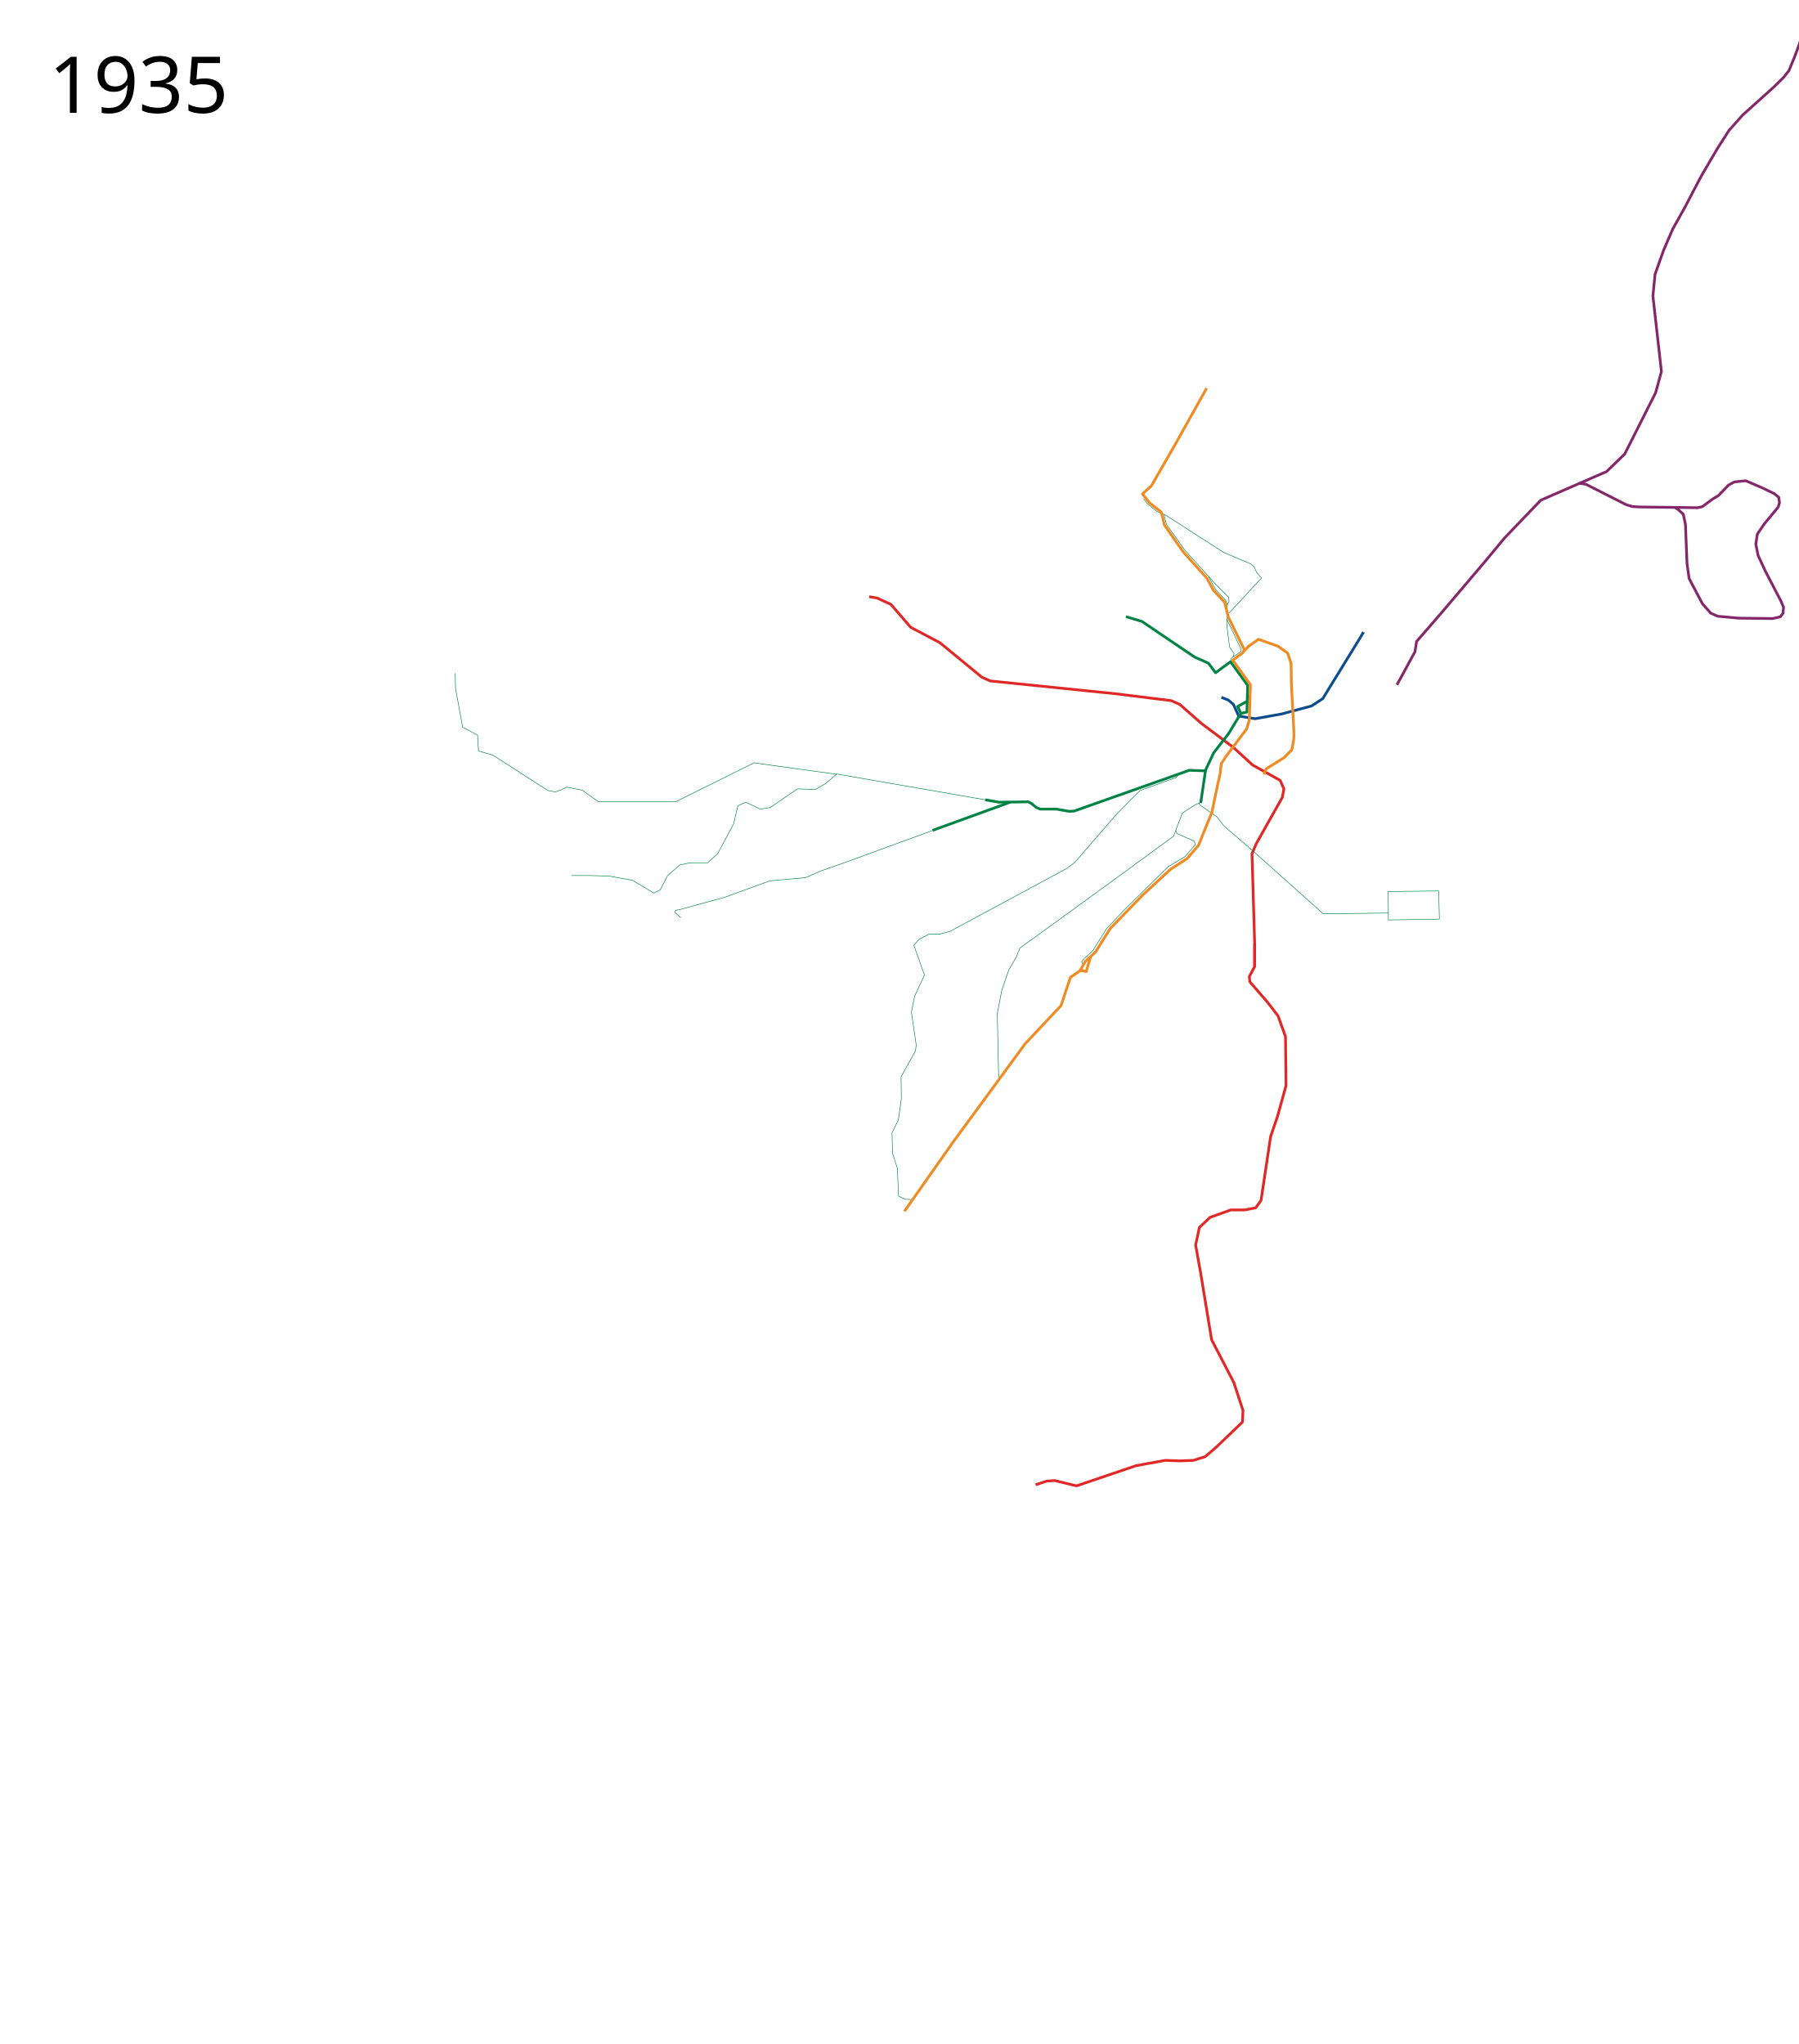
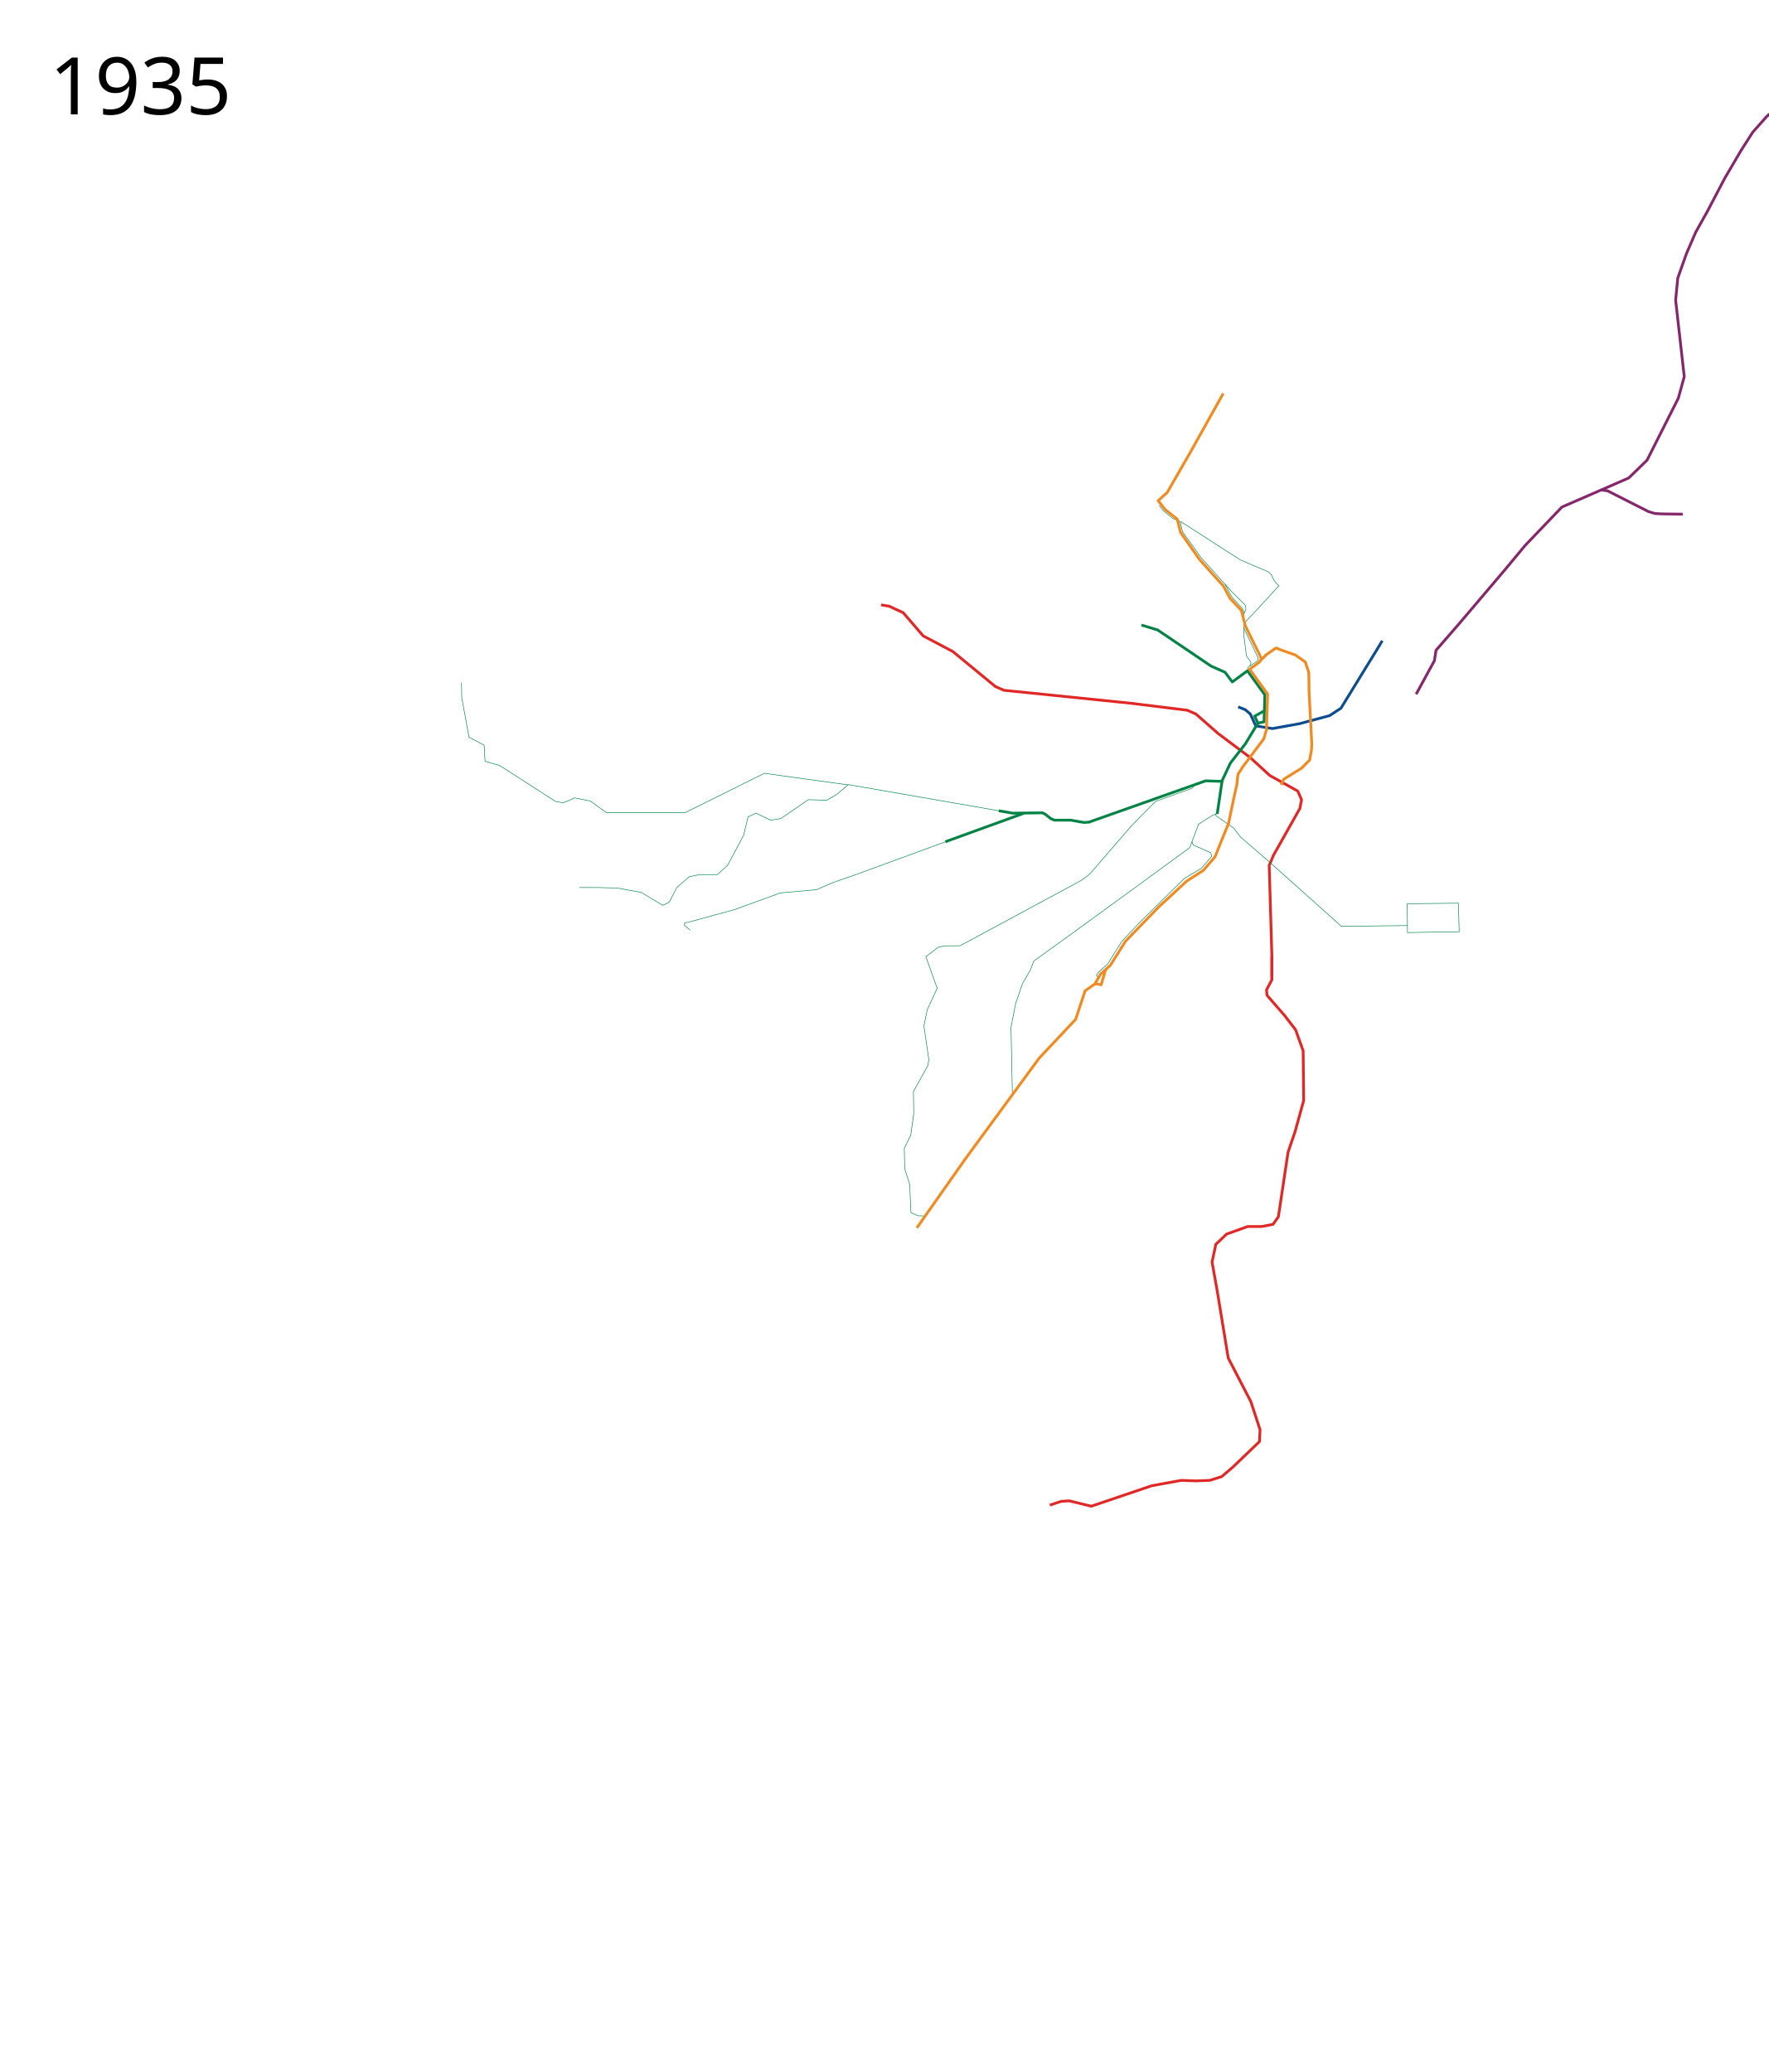
- <svg xmlns="http://www.w3.org/2000/svg" viewBox="-25 -75 3300 3750" height="3750" width="3300">
+ <svg xmlns="http://www.w3.org/2000/svg" viewBox="-25 -75 3200 3750" height="3750" width="3200">
  <path d="M2225.621 1053.771l24.128-25.736 39.22-42.582-8.548-9.834-5.107-10.857-5.564-5.006-50.347-21.38-91.038-58.623-17.428-11.014" fill="none" stroke="#008345" stroke-width="1" stroke-linejoin="round" />
  <path d="M2226.228 1035.267l3.275-6.988-.873-7.424-7.643-7.861-16.814-16.814-12.447-13.976" fill="none" stroke="#008345" stroke-width="1px" stroke-linejoin="round" />
  <path d="M2215.458 1204.295l12.852 5.186 9.167 7.775 9.754 21.457 30.236 4.877 48.768-8.778 54.62-14.63 20.54-13.413 67.243-109.483 7.578-12.73" fill="none" stroke="#0e4c90" stroke-width="5" stroke-linejoin="round" />
  <path d="M2276.492 1697.133v-40.965l-4.877-164.836 7.803-18.532 47.792-84.856 2.926-15.606-6.827-15.606-50.719-28.285-35.113-32.187-58.521-43.892-39.99-35.113-15.606-6.827-102.413-12.68-229.21-23.409-15.605-6.827-77.054-63.398-53.645-28.286-36.088-41.94-25.36-11.705-14.63-2.438" fill="none" stroke="#e02826" stroke-width="5" stroke-linejoin="round" />
  <path d="M2175.492 1397.962l-.657 3.026 32.902 23.11 12.184 16.027 53.157 45.842 129.235 115.58 119.482-1.463v12.68l93.634-1.463-1.463-51.694-92.625 1.048.454 39.43" fill="none" stroke="#008345" stroke-width="1" stroke-linejoin="round" />
  <path d="M1806.855 1902.934l-2.438-118.506 8.29-42.916 12.622-36.615 14.28-24.638 5.988-15.801 80.252-58.034 91.197-66.324 110.703-80.955 16.094-42.428 23.408-15.118 11.217-4.877M1782.234 1392.359l-272.376-47.331-20.482 17.556-18.532 10.73-33.163-.976-49.743 34.137-18.532 2.926-26.335-12.68-14.63 6.828-7.803 33.163-29.26 54.62-18.532 16.58h-32.187l-18.532 3.902-22.433 19.508-13.655 26.334-11.705 5.852-39.014-23.408-42.916-7.803-34.138-.975h-35.113M1828.575 1397.007l-5.64 2.076-111.26 40.016M1711.675 1439.1l-188.162 68.813-41.94 14.63-29.261 12.68-65.35 5.852-82.905 30.236-36.088 9.754-45.842 12.68" fill="none" stroke="#008345" stroke-width="1" stroke-linejoin="round" />
  <path d="M1964.947 1694.364l-3.216-.91-2.636-3.296 3.056-4.854 17.242-15.863 25.518-40.691 33.105-35.174 80.003-78.624 31.036-18.622 18.53-21.617-1.72-6.241-31.773-14.262-2.159-5.66" fill="none" stroke="#008345" stroke-width="1" stroke-linejoin="round" />
  <path d="M1874.643 2649.085l20.483-6.828 14.63-.975 39.99 9.753 109.24-37.063 53.645-9.754 26.335.976 25.36-.976 21.457-6.827 20.483-17.557 47.792-45.842.976-21.458-16.582-50.719-40.965-79.004-19.507-118.994-9.753-54.62 6.827-32.187 19.507-18.532 38.04-13.655h25.359l20.482-3.901 9.754-13.655 2.926-19.507 14.63-97.537 12.68-37.063 15.606-56.571-.976-89.733-13.654-38.04-19.508-25.359-32.187-37.063-.975-9.754 9.754-18.532v-41.94" fill="none" stroke="#e02826" stroke-width="5" stroke-linejoin="round" />
  <path d="M2186.27 1339.176l-8.777 59.009" fill="none" stroke="#008345" stroke-width="5" stroke-linejoin="round" />
  <path d="M2293.22 1345.491l4.73-10.217 32.186-19.995 14.63-14.63 3.415-19.02.487-10.729-4.876-93.147-.488-35.6-6.34-19.02-18.044-12.68-24.872-8.778-10.241-3.901-20.638 14.407" fill="none" stroke="#ef8b22" stroke-width="5" stroke-linejoin="round" />
-   <path d="M2136.744 1346.34l-4.849 5.368-65.35 23.497-14.799 14.383-29.824 30.542-75.102 86.807-15.606 11.705-213.604 115.092-18.532 4.877h-19.507l-18.532 9.754-9.754 10.729 19.508 54.62-18.044 39.014-5.853 29.261 8.779 60.472-1.464 10.73-26.334 47.304.487 40.478L1623 1979.5l-11.704 23.896.975 37.551 8.778 27.31 2.26 51.193 12.37 5.866 12.222.426" fill="none" stroke="#008345" stroke-width="1" stroke-linejoin="round" />
+   <path d="M2136.744 1346.34l-4.849 5.368-65.35 23.497-14.798 14.383-29.824 30.542-75.103 86.807-15.606 11.705-213.603 115.093-5.895 2.969-27.782.17-11.81 2.73-11.084 8.761-10.747 7.998 20.5 57.351-18.044 39.014-5.852 29.26 8.778 60.473-1.463 10.73-26.335 47.304.488 40.477L1623 1979.5l-11.704 23.897.975 37.551 8.779 27.31 2.258 51.193 12.372 5.866 12.221.425" fill="none" stroke="#008345" stroke-width="1" stroke-linejoin="round" />
  <text style="-inkscape-font-specification:Sans" y="131.961" x="64.453" font-weight="400" font-size="144px" font-family="Sans">
    <tspan y="131.961" x="64.453">1935</tspan>
  </text>
  <text style="-inkscape-font-specification:Sans" y="3572.961" x="64.453" font-weight="400" font-size="144px" font-family="Sans" />
  <path d="M1223.845 1608.375l-10.496-8.937.84-4.483 7.938-1.21M1509.858 1345.515c-1.95 0-151.668-20.97-151.668-20.97l-143.378 71.201h-142.403l-29.26-20.97-28.898-5.772-10.814 5.338-9.82 3.473-13.248-2.273-101.285-65.147-26.38-7.586-1.633-29.09-27.379-14.523-13.167-71.69-.488-27.31M2233.088 1142.153l-.454-8.428 4.501-4.03 1.628-5.553-8.336-12.084-4.22-33.256-.922-18.092.934-27.733-2.761-6.22-19.138-20.783-12.595-23.55-43.635-48.426-33.389-46.93-4.222-18.082-13.206-5.544-17.771-14.53-7.003-9.3" fill="none" stroke="#008345" stroke-width="1" stroke-linejoin="round" />
  <path d="M2225.285 1060.71l26.335 55.108-.663 5.058-14.273 9.439" fill="none" stroke="#008345" stroke-width="1" stroke-linejoin="round" />
  <path d="M2266 1110.39l-9.422 9.354" fill="none" stroke="#ef8b22" stroke-width="5" stroke-linejoin="round" />
  <path d="M1827.72 1396.828l-142.028 51.576" fill="none" stroke="#008345" stroke-width="5" stroke-linejoin="round" />
  <path d="M2537.5 1181.39l33.07-60.695 2.93-18.805 43-49.5 82.33-96.972 36.082-43.45 66.324-69.252 120.945-52.669 33.162-32.187 56.571-112.166 10.729-39.015-15.606-138.5 3.902-39.99 15.606-43.892 16.843-39.03 21.567-38.538 31.112-59.397 29.699-50.558 20.86-32.527 24.748-27.93 56.215-50.558 19.092-18.739 9.82-12.38 10-24.25 9-24.25 16.75-56 27-93 14.75-50 16-34.5 11.75-12.25 17.75-9.25 19.5-6.5 49.5-11.25 11.75-1.25 12-7 11.5-6.5 18.5-18.25 25.75-37" fill="none" stroke="#84276b" stroke-width="5" stroke-linejoin="round" />
  <path d="M2262.826 1211.426l-.477 19.972-11.217 2.439" fill="none" stroke="#008345" stroke-width="5" stroke-linejoin="round" />
  <path d="M2040.454 1056.32l29.261 8.78 96.56 65.348 25.366 11.217 13.168 17.557 27.425-20.152 31.457 43.412-.865 28.943-17.546 9.732 5.852 12.68-22.433 37.063-27.31 35.113-15.606 33.163-29.26-.976-211.093 74.782-9.398.516-23.35-4.096h-29.704l-6.498-2.705-9.745-7.805-5.463-2.79-53.932.62-25.112-4.363" fill="none" stroke="#008345" stroke-width="5" stroke-linejoin="round" />
  <path d="M1634.07 2147.213l88.417-125.773 132.96-181.454 65.946-70.168 17.136-51.715 17.557-12.192 10.241-17.556 18.044-16.581 27.31-43.404 59.985-61.935 50.719-46.818 30.236-19.507 20.97-24.384 14.63-36.576 9.61-23.041 10.839-51.77 4.423-19.311 1.951-18.532 8.778-13.655 38.04-50.719 4.876-16.581 1.95-64.374-32.368-44.963 18.28-13.465 2.872-5.946-29.26-59.496-6.828-27.31-20.483-21.946-12.192-22.433-43.403-48.28-34.138-48.769-5.852-23.896-21.978-17.43-12.701-15.971 16.497-15.047 43.504-75.685 57.749-103.355" fill="none" stroke="#ef8b22" stroke-width="5" stroke-linejoin="round" />
  <path d="M1956.086 1705.91l3.965-.16 7.374 1.667 8.427-28.09" fill="none" stroke="#ef8b22" stroke-width="5" stroke-linejoin="round" />
-   <path d="M2872.269 811.604l11.667 1.767 73.893 37.477 11.667 3.536 13.081.707 83.085 1.06 23.688.354 8.486-2.121 18.738-13.79 10.606-6.363 18.385-19.092 10.96-6.01 20.86-2.122 30.406 13.082 21.92 10.606 8.132 6.718 1.414 9.9-2.475 8.131-25.456 30.76-12.728 18.738-2.828 18.384 4.243 20.86 13.081 28.284 29.168 56.039 4.42 10.783-1.061 10.96-4.95 6.364-13.788 3.182-62.58-.707-38.537-3.536-12.728-5.657-15.202-17.324-18.739-35.355-5.657-10.96-3.889-27.577-2.828-71.418-3.89-18.738-9.899-9.193-6.01-3.535" fill="none" stroke="#84276b" stroke-width="5" stroke-linejoin="round" />
+   <path d="M2872.269 811.604l11.667 1.767 73.893 37.477 11.667 3.536 13.081.707 37.34.476" fill="none" stroke="#84276b" stroke-width="5" stroke-linejoin="round" />
</svg>
